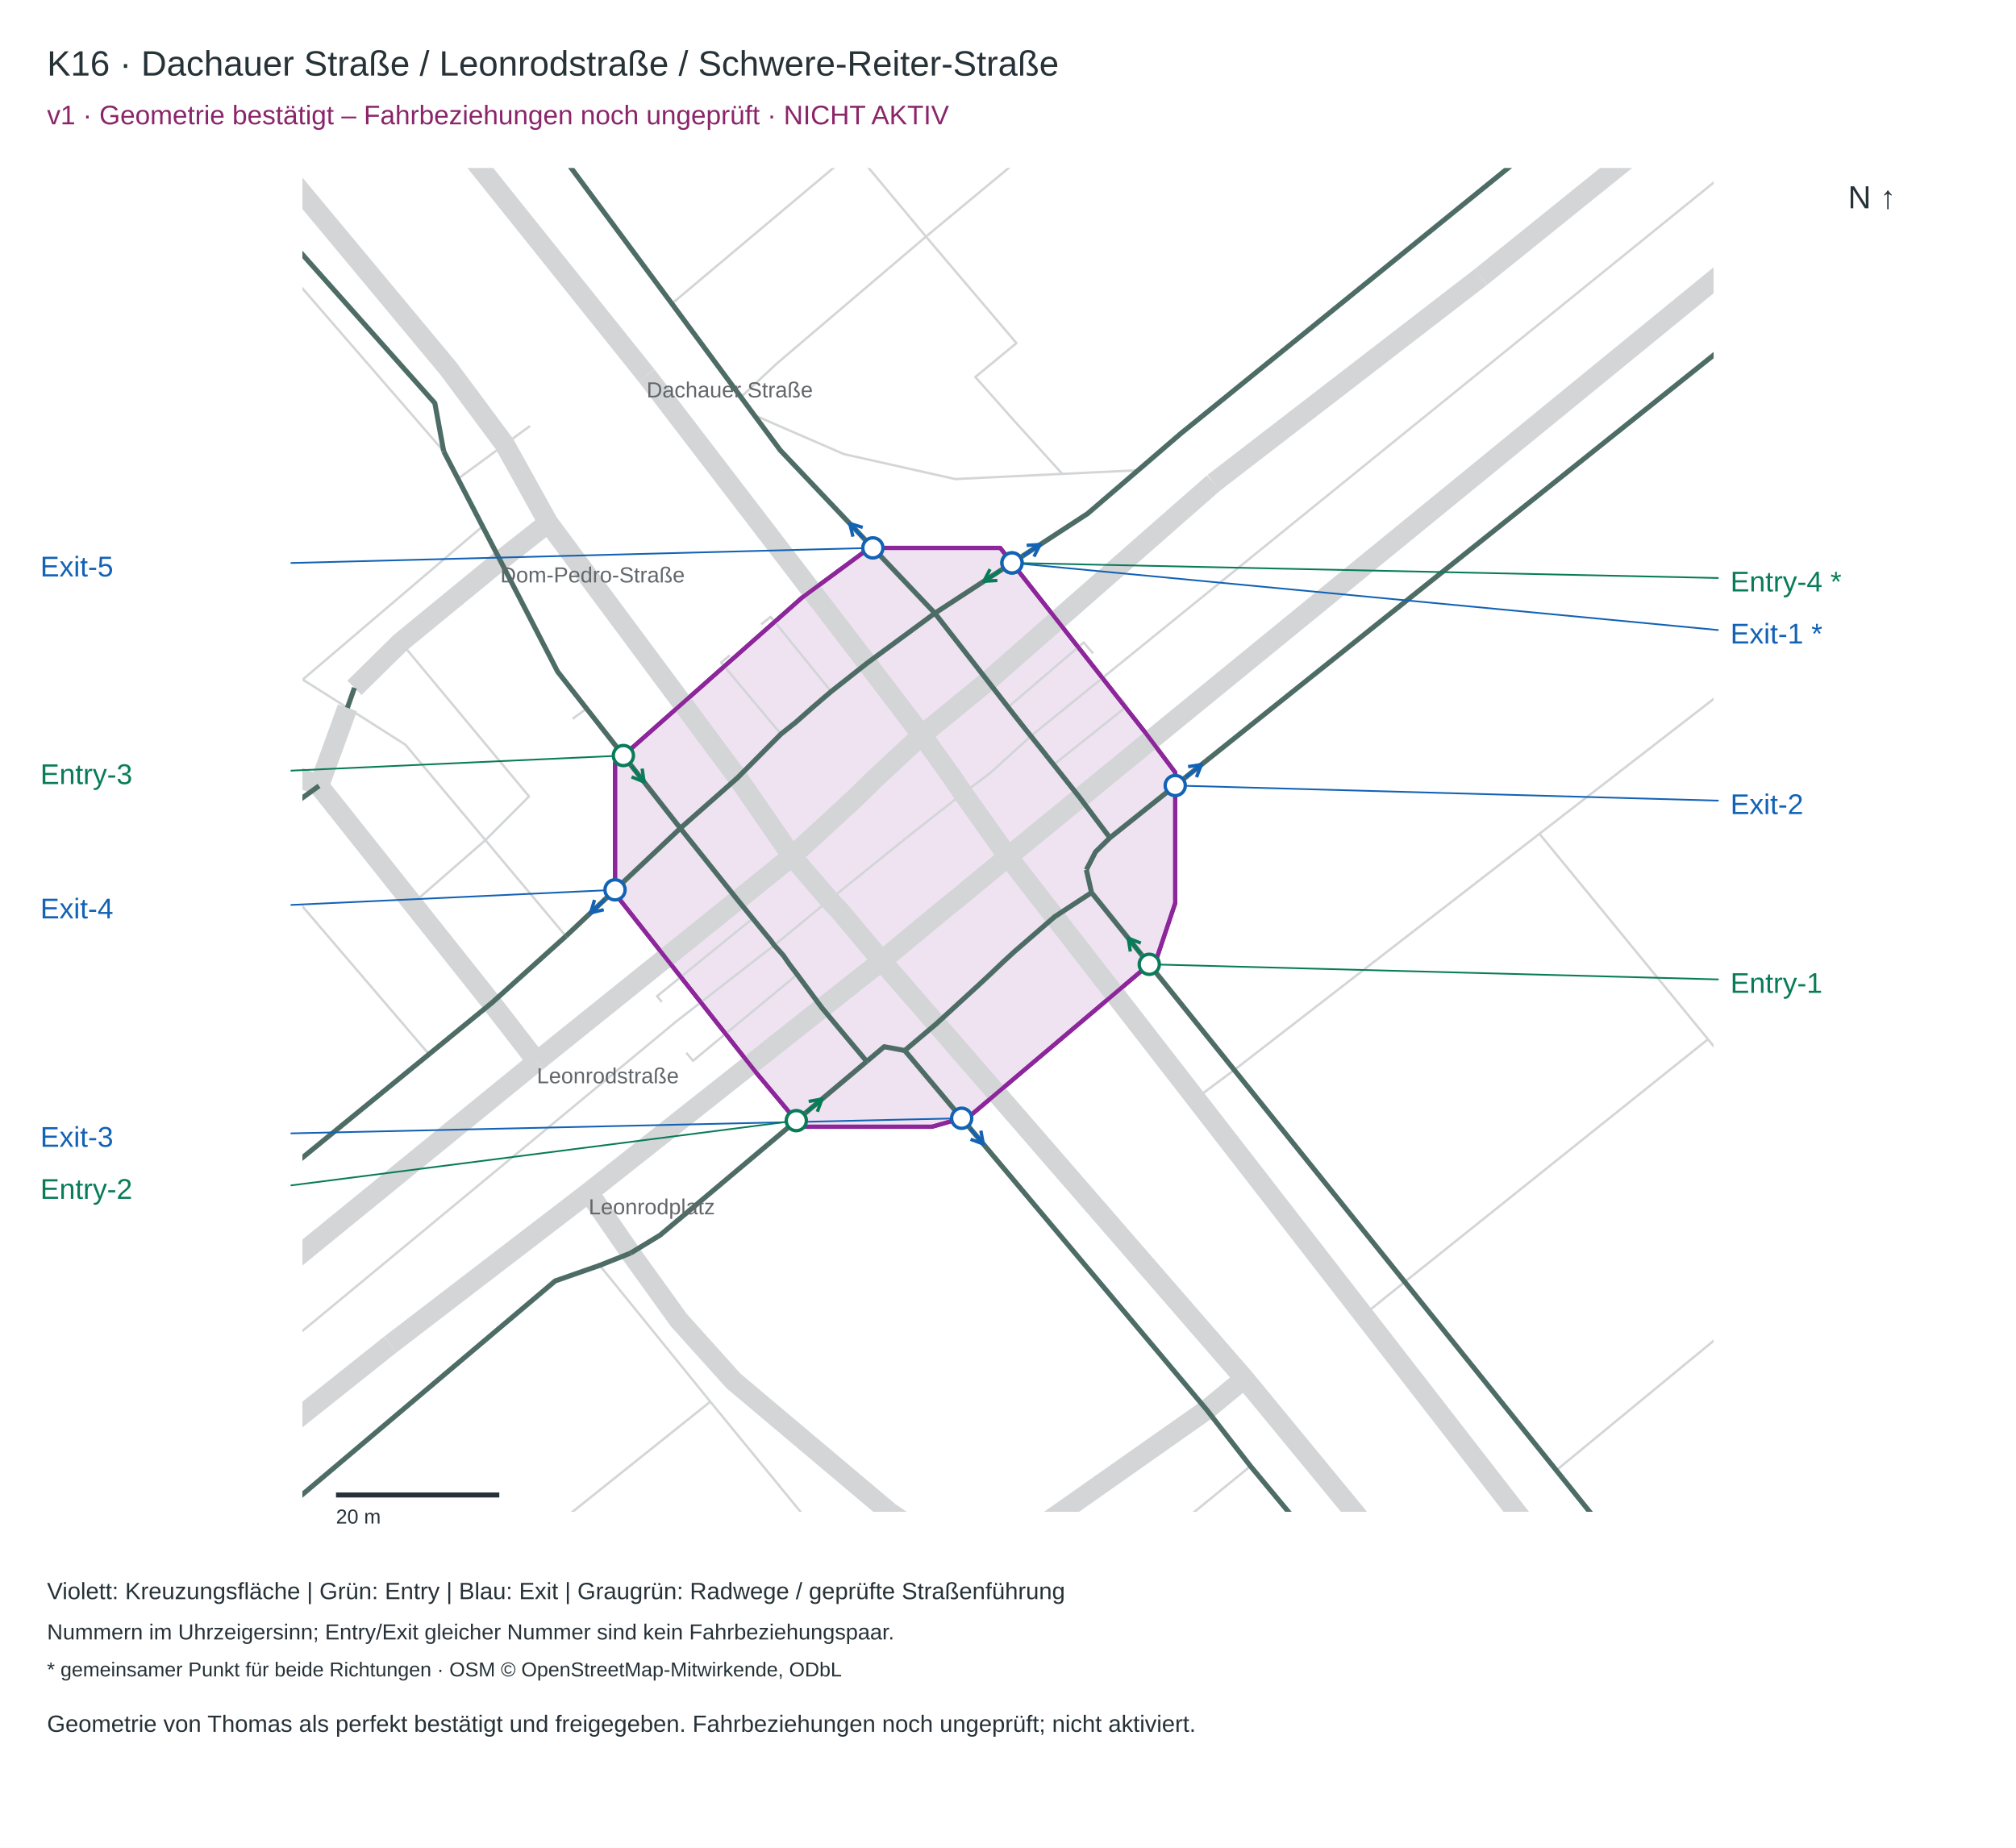
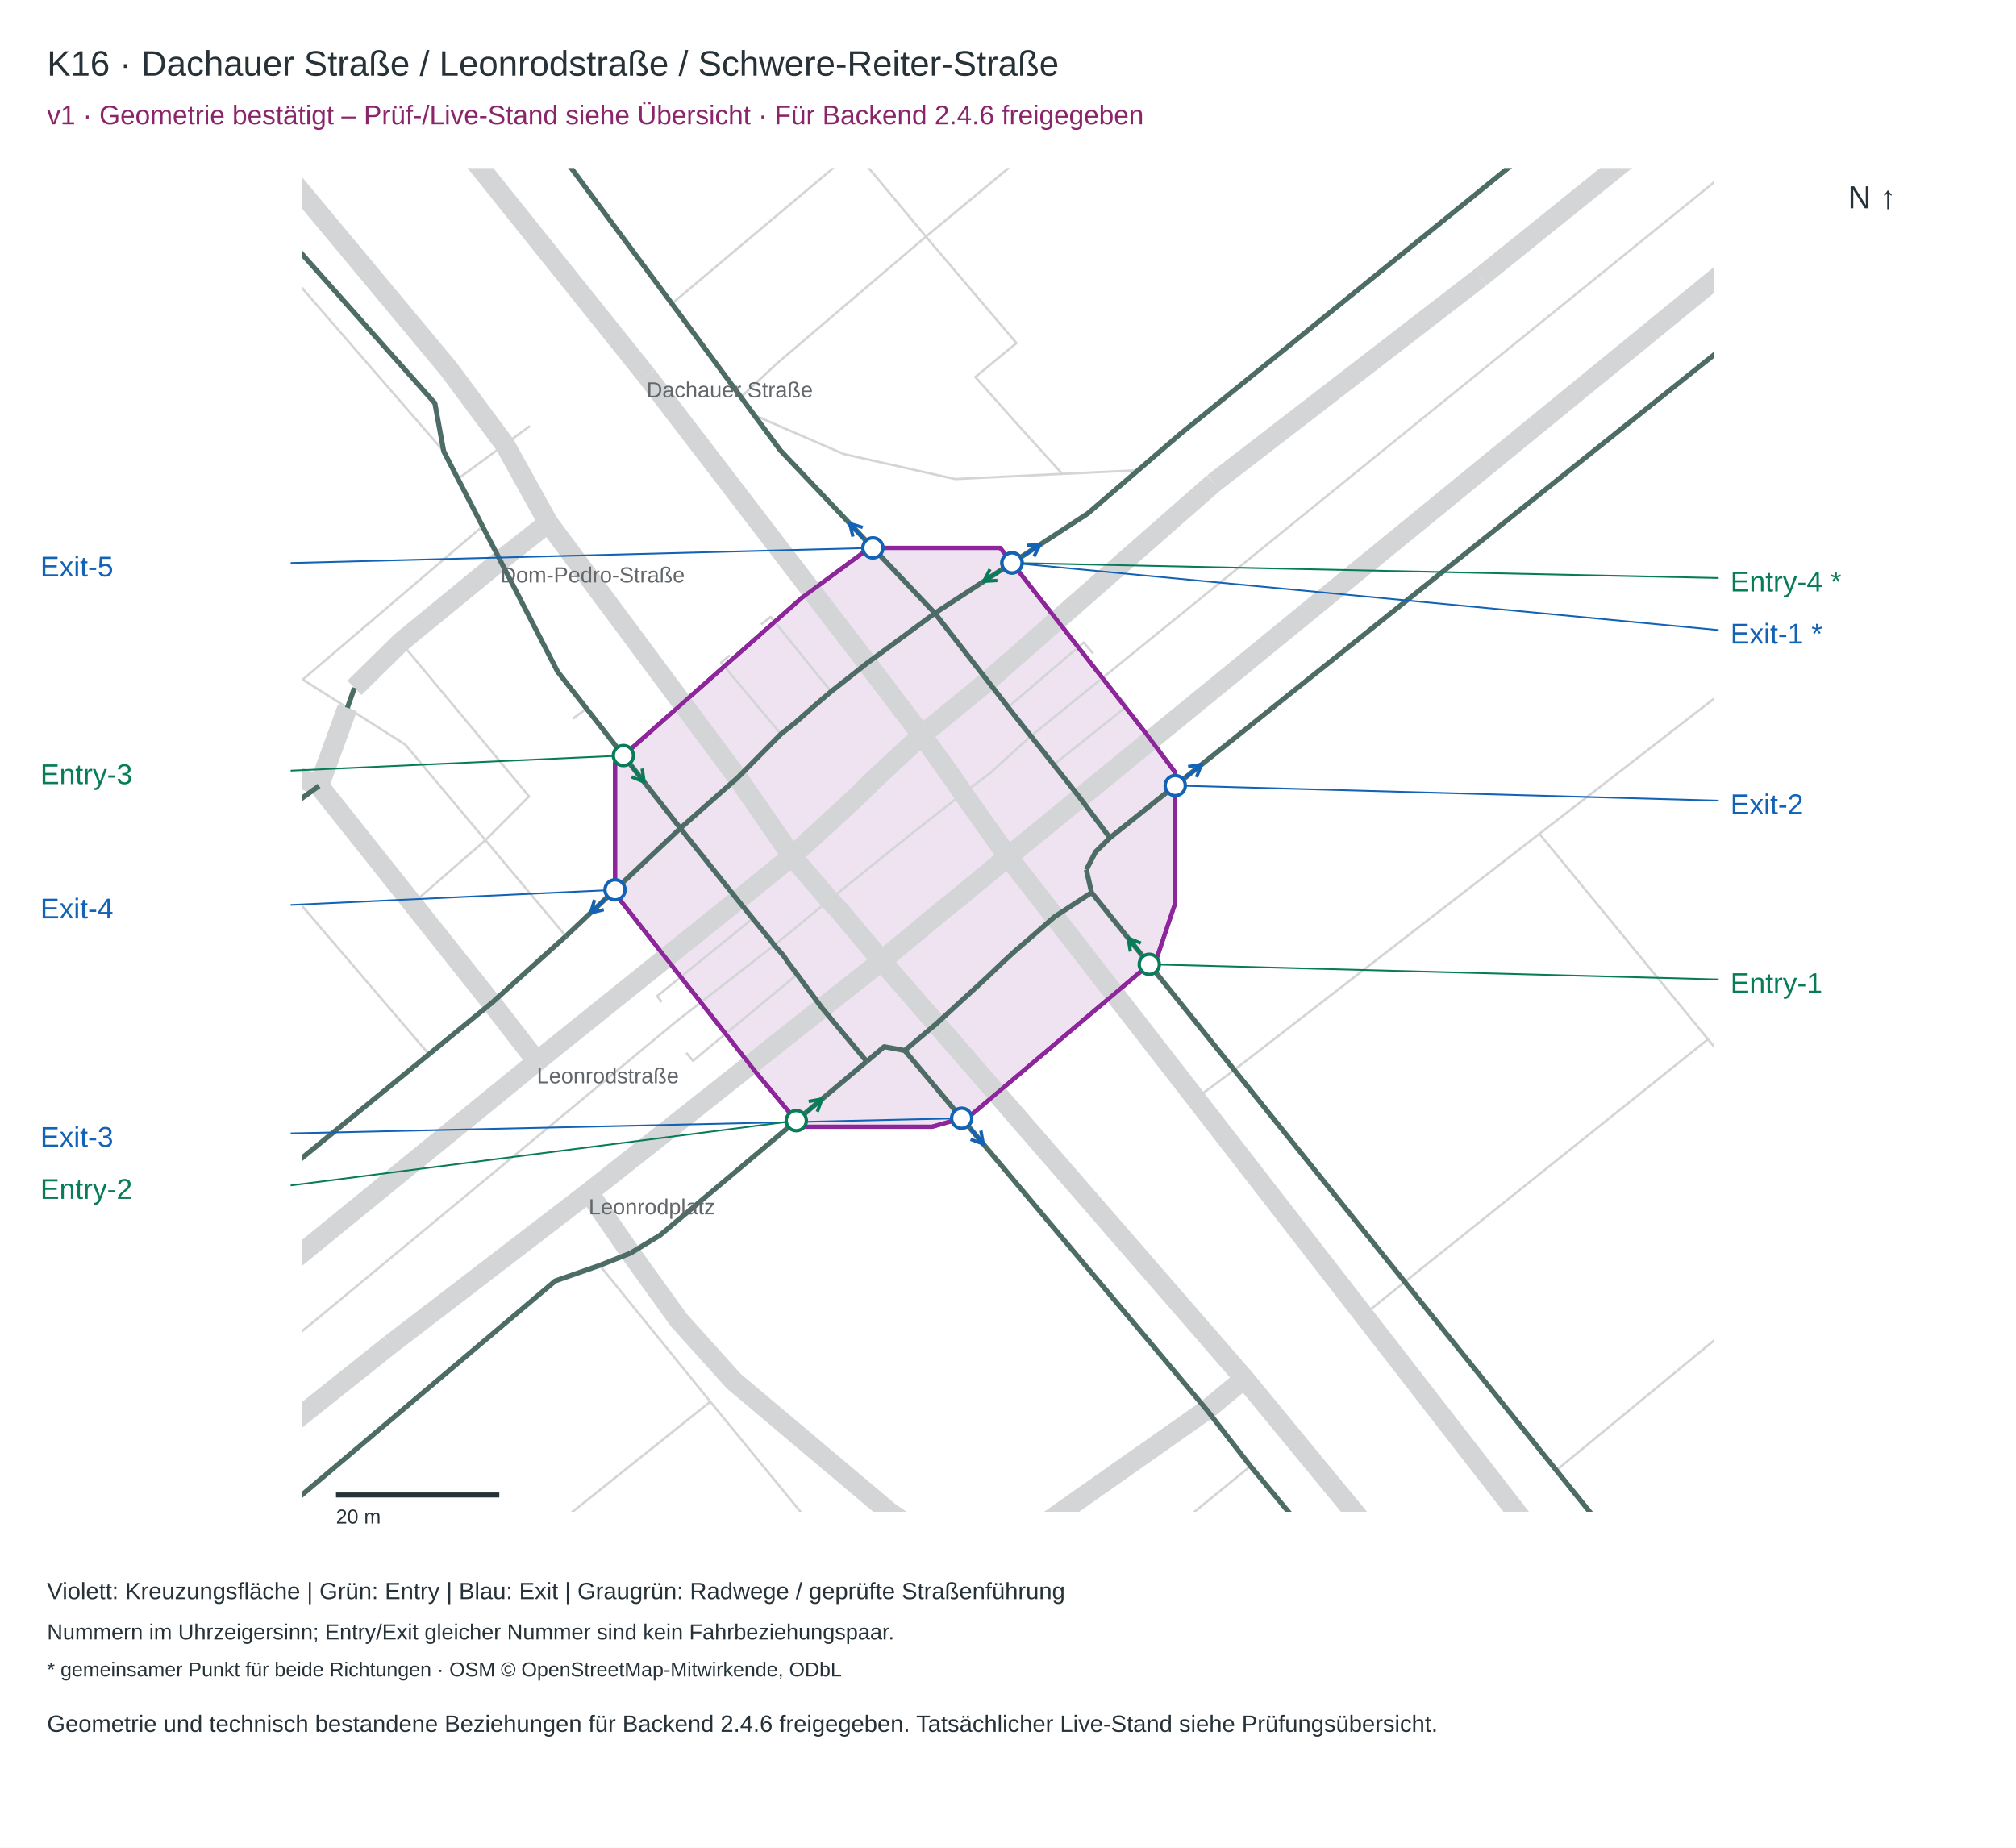
<svg xmlns="http://www.w3.org/2000/svg" width="1200" height="1100" viewBox="0 0 1200 1100">
  <rect width="1200" height="1100" fill="white" />
  <defs>
    <clipPath id="map">
      <rect x="180" y="100" width="840" height="800" />
    </clipPath>
  </defs>
  <text x="28" y="45" font-family="Arial,sans-serif" font-size="21" fill="#263238">K16 · Dachauer Straße / Leonrodstraße / Schwere-Reiter-Straße</text>
-   <text x="28" y="74" font-family="Arial,sans-serif" font-size="16" fill="#8b256a">v1 · Geometrie bestätigt – Fahrbeziehungen noch ungeprüft · NICHT AKTIV</text>
+   <text x="28" y="74" font-family="Arial,sans-serif" font-size="16" fill="#8b256a">v1 · Geometrie bestätigt – Prüf-/Live-Stand siehe Übersicht · Für Backend 2.4.6 freigegeben</text>
  <g clip-path="url(#map)">
    <polygon points="366.09,531.95 450.43,638.96 477.03,670.78 554.79,670.78 577.42,664.28 688.61,570.25 699.55,537.63 699.55,459.86 681.72,436.11 595.36,326.17 517.59,326.17 477.21,355.93 366.09,454.18 366.09,531.95" fill="#efe3f2" stroke="#8c269a" stroke-width="2.5" stroke-linejoin="round" />
    <polyline points="600.0,510.0 642.84,474.99 1068.96,126.84" fill="none" stroke="#d3d5d7" stroke-width="12" stroke-linejoin="round" />
    <polyline points="-1757.21,404.71 -1699.25,404.44 -1559.4,403.79 -971.2,401.14 -935.0,401.04 -834.67,400.49 -737.55,400.06 -645.88,399.84 -586.08,399.74 -491.77,399.57 -357.62,401.47 -345.39,401.63 -270.39,402.71 -241.81,403.09" fill="none" stroke="#d3d5d7" stroke-width="12" stroke-linejoin="round" />
    <polyline points="189.9,467.85 206.79,421.38" fill="none" stroke="#d3d5d7" stroke-width="12" stroke-linejoin="round" />
    <polyline points="350.4,709.91 375.34,746.0 404.03,785.88 436.58,822.07 529.44,900.3 541.61,908.58 576.65,920.11 613.32,913.07 718.27,839.28 740.68,820.72" fill="none" stroke="#d3d5d7" stroke-width="12" stroke-linejoin="round" />
    <polyline points="744.33,872.82 640.02,957.87 570.44,1014.63 507.61,937.96 422.8,834.46 356.97,753.3" fill="none" stroke="#d3d5d7" stroke-width="1.4" stroke-linejoin="round" />
    <polyline points="548.61,437.66 516.09,394.81 384.86,223.57" fill="none" stroke="#d3d5d7" stroke-width="12" stroke-linejoin="round" />
    <polyline points="548.61,437.66 541.64,444.16 522.59,461.96 519.52,464.82 508.94,475.21 471.41,509.78" fill="none" stroke="#d3d5d7" stroke-width="12" stroke-linejoin="round" />
    <polyline points="659.01,1302.3 559.29,1383.61 527.75,1343.41 417.02,1426.63 422.83,1433.71 555.61,1595.48" fill="none" stroke="#d3d5d7" stroke-width="1.4" stroke-linejoin="round" />
    <polyline points="912.47,912.86 811.63,782.85 711.74,654.02 644.64,567.51 627.75,545.76 600.0,510.0" fill="none" stroke="#d3d5d7" stroke-width="12" stroke-linejoin="round" />
    <polyline points="1232.59,41.41 1250.28,59.86 1339.57,152.81 1360.61,174.72 1446.14,282.66 1463.03,297.43 1497.24,322.26 1546.0,376.63 1619.56,475.48 1499.01,571.25" fill="none" stroke="#d3d5d7" stroke-width="1.4" stroke-linejoin="round" />
    <polyline points="1152.54,-53.6 1176.22,-27.2 1180.98,-21.68 1186.43,-15.35 1209.78,11.81 1232.59,41.41" fill="none" stroke="#d3d5d7" stroke-width="1.4" stroke-linejoin="round" />
    <polyline points="-2178.82,2727.93 -2128.44,2710.99 -2082.75,2690.27 -2017.06,2647.8 -1845.89,2505.18 -1476.79,2198.36 -1421.28,2152.21 -1325.1,2073.06 -1145.55,1925.3 -934.71,1751.79 -888.84,1714.02 -839.76,1673.61 -788.33,1630.6 -668.22,1531.37 -469.54,1367.22 -303.13,1229.8 -227.7,1167.47 -115.13,1077.06 232.35,800.43" fill="none" stroke="#d3d5d7" stroke-width="12" stroke-linejoin="round" />
    <polyline points="524.79,572.06 557.31,609.5 740.68,820.72 1066.69,1216.81 1267.31,1459.52 1418.78,1637.52 1602.05,1862.81 1977.46,2319.61 2228.22,2626.65" fill="none" stroke="#d3d5d7" stroke-width="12" stroke-linejoin="round" />
    <polyline points="384.86,223.57 276.85,88.69 150.53,-51.81 -289.16,-460.68 -501.34,-653.77 -714.16,-837.89 -977.48,-1079.57 -1115.2,-1211.58 -1224.3,-1315.35 -1246.39,-1336.34" fill="none" stroke="#d3d5d7" stroke-width="12" stroke-linejoin="round" />
    <polyline points="326.33,311.22 419.44,436.58 439.07,462.98 471.41,509.78" fill="none" stroke="#d3d5d7" stroke-width="12" stroke-linejoin="round" />
    <polyline points="210.98,409.48 238.55,382.32 297.81,333.73" fill="none" stroke="#d3d5d7" stroke-width="12" stroke-linejoin="round" />
    <polyline points="337.91,902.31 101.81,1096.48 -19.6,1196.36 -44.14,1216.43 -207.38,1350.07 -375.2,1487.44 -392.05,1501.23 -430.24,1532.51 -445.72,1512.16 -562.73,1608.14" fill="none" stroke="#d3d5d7" stroke-width="1.4" stroke-linejoin="round" />
    <polyline points="-115.13,1077.06 -87.6,1113.64 -45.44,1164.93 -19.6,1196.36 63.62,1299.91 171.79,1213.51" fill="none" stroke="#d3d5d7" stroke-width="1.4" stroke-linejoin="round" />
    <polyline points="175.36,749.46 145.01,717.81 65.39,620.59 31.5,576.06" fill="none" stroke="#d3d5d7" stroke-width="1.4" stroke-linejoin="round" />
    <polyline points="189.9,467.85 245.59,537.92 292.65,597.11 319.54,631.9" fill="none" stroke="#d3d5d7" stroke-width="12" stroke-linejoin="round" />
    <polyline points="572.14,1615.61 822.93,1418.08 899.3,1357.26 1047.23,1237.26 1066.69,1216.81" fill="none" stroke="#d3d5d7" stroke-width="12" stroke-linejoin="round" />
    <polyline points="711.74,654.02 734.69,636.98 916.33,496.37 1039.62,400.93 1243.35,636.39 1334.73,742.0 1386.77,760.99 1523.45,932.06 1569.21,989.36" fill="none" stroke="#d3d5d7" stroke-width="1.4" stroke-linejoin="round" />
    <polyline points="1273.48,1093.02 1343.03,1177.59" fill="none" stroke="#d3d5d7" stroke-width="1.4" stroke-linejoin="round" />
    <polyline points="1226.64,246.24 1412.79,468.39 1499.01,571.25 1725.81,841.49 1737.61,855.51 1966.82,1137.39 2062.53,1058.34" fill="none" stroke="#d3d5d7" stroke-width="1.4" stroke-linejoin="round" />
    <polyline points="1485.08,1059.37 1357.68,902.25" fill="none" stroke="#d3d5d7" stroke-width="1.4" stroke-linejoin="round" />
    <polyline points="1264.64,921.24 1427.05,1107.68" fill="none" stroke="#d3d5d7" stroke-width="1.4" stroke-linejoin="round" />
    <polyline points="577.66,1200.96 690.26,1105.47 872.63,1325.18 879.92,1333.95 899.3,1357.26" fill="none" stroke="#d3d5d7" stroke-width="1.4" stroke-linejoin="round" />
    <polyline points="471.41,509.78 488.91,530.18 493.68,535.75 499.99,542.41 502.34,545.22 519.41,565.62 524.79,572.06" fill="none" stroke="#d3d5d7" stroke-width="12" stroke-linejoin="round" />
    <polyline points="600.0,510.0 595.99,504.37 580.44,482.46 577.59,478.46 573.22,472.29 568.46,465.2 567.92,464.39 553.73,444.53 548.61,437.66" fill="none" stroke="#d3d5d7" stroke-width="12" stroke-linejoin="round" />
    <polyline points="434.42,390.11 429.26,394.43 442.75,410.61 464.84,437.01" fill="none" stroke="#d3d5d7" stroke-width="1.4" stroke-linejoin="round" />
    <polyline points="408.5,626.76 412.51,631.52 425.76,620.53 469.79,584.07 474.51,580.12" fill="none" stroke="#d3d5d7" stroke-width="1.4" stroke-linejoin="round" />
    <polyline points="650.63,389.02 645.04,382.48 632.88,392.87 600.04,421.0" fill="none" stroke="#d3d5d7" stroke-width="1.4" stroke-linejoin="round" />
    <polyline points="453.04,371.76 458.71,367.22 472.38,384.1 494.72,411.69" fill="none" stroke="#d3d5d7" stroke-width="1.4" stroke-linejoin="round" />
    <polyline points="-39.38,-121.88 119.46,42.33 266.96,219.52 300.45,264.59 326.33,311.22" fill="none" stroke="#d3d5d7" stroke-width="12" stroke-linejoin="round" />
    <polyline points="881.43,164.93 722.35,287.53" fill="none" stroke="#d3d5d7" stroke-width="12" stroke-linejoin="round" />
    <polyline points="319.54,631.9 175.36,749.46 36.74,862.49 -113.08,984.6 -283.31,1123.37 -590.91,1372.52 -836.36,1571.35 -891.69,1616.15 -937.96,1654.35 -1301.06,1955.17 -1435.9,2066.84 -1447.56,2076.47 -1465.6,2091.4 -1786.95,2355.59 -1883.56,2433.17" fill="none" stroke="#d3d5d7" stroke-width="12" stroke-linejoin="round" />
    <polyline points="1068.96,126.84 1209.78,11.81 1224.94,-0.58 1308.96,-69.51 1345.59,-98.61 1381.21,-127.34" fill="none" stroke="#d3d5d7" stroke-width="12" stroke-linejoin="round" />
    <polyline points="722.35,287.53 611.4,384.91 587.98,405.47 548.61,437.66" fill="none" stroke="#d3d5d7" stroke-width="12" stroke-linejoin="round" />
    <polyline points="524.79,572.06 531.54,566.43 552.61,548.95 560.19,542.68 570.91,534.02 575.68,530.07 595.13,514.0 600.0,510.0" fill="none" stroke="#d3d5d7" stroke-width="12" stroke-linejoin="round" />
    <polyline points="232.35,800.43 350.4,709.91 444.52,635.52 489.31,600.08 524.79,572.06" fill="none" stroke="#d3d5d7" stroke-width="12" stroke-linejoin="round" />
    <polyline points="245.59,537.92 288.94,500.15 314.92,474.13 238.55,382.32" fill="none" stroke="#d3d5d7" stroke-width="1.4" stroke-linejoin="round" />
    <polyline points="422.8,834.46 337.91,902.31 577.66,1200.96 659.01,1302.3 750.35,1236.34 827.26,1340.98 848.7,1361.43" fill="none" stroke="#d3d5d7" stroke-width="1.4" stroke-linejoin="round" />
    <polyline points="-736.43,453.46 -674.43,452.11 -646.13,452.6 -586.11,453.62 -360.11,457.57 -185.51,460.6 -178.25,461.25 22.81,479.65 41.64,481.38 97.84,491.23 145.84,499.61 255.34,627.62" fill="none" stroke="#d3d5d7" stroke-width="1.4" stroke-linejoin="round" />
    <polyline points="118.66,82.63 117.69,99.79 264.11,268.7" fill="none" stroke="#d3d5d7" stroke-width="1.4" stroke-linejoin="round" />
    <polyline points="297.81,333.73 326.33,311.22" fill="none" stroke="#d3d5d7" stroke-width="12" stroke-linejoin="round" />
    <polyline points="-241.81,403.09 -174.54,404.98 -98.57,409.75 -20.54,419.05 9.38,421.92 25.4,423.43 57.99,426.52 111.62,437.34 125.84,440.21 189.9,467.85" fill="none" stroke="#d3d5d7" stroke-width="12" stroke-linejoin="round" />
    <polyline points="666.55,415.21 670.74,420.46 658.29,430.41 627.18,455.25" fill="none" stroke="#d3d5d7" stroke-width="1.4" stroke-linejoin="round" />
    <polyline points="132.81,1137.93 101.81,1096.48 35.26,1012.03" fill="none" stroke="#d3d5d7" stroke-width="1.4" stroke-linejoin="round" />
    <polyline points="448.06,546.79 444.27,549.87 402.37,583.91 391.11,593.05 393.92,596.51" fill="none" stroke="#d3d5d7" stroke-width="1.4" stroke-linejoin="round" />
    <polyline points="340.87,427.92 349.14,421.81" fill="none" stroke="#d3d5d7" stroke-width="1.4" stroke-linejoin="round" />
    <polyline points="315.46,253.6 300.45,264.59 272.59,285.04" fill="none" stroke="#d3d5d7" stroke-width="1.4" stroke-linejoin="round" />
    <polyline points="1039.62,400.93 1052.39,380.42 1137.5,314.9" fill="none" stroke="#d3d5d7" stroke-width="1.4" stroke-linejoin="round" />
    <polyline points="192.83,1196.68 290.16,1118.88" fill="none" stroke="#d3d5d7" stroke-width="1.4" stroke-linejoin="round" />
    <polyline points="171.79,1213.51 192.83,1196.68" fill="none" stroke="#d3d5d7" stroke-width="1.4" stroke-linejoin="round" />
    <polyline points="811.63,782.85 836.18,763.15 1016.66,618.69" fill="none" stroke="#d3d5d7" stroke-width="1.4" stroke-linejoin="round" />
    <polyline points="-99.51,709.43 7.83,830.02 36.74,862.49" fill="none" stroke="#d3d5d7" stroke-width="1.4" stroke-linejoin="round" />
    <polyline points="-247.95,830.02 -141.12,951.81 -113.08,984.6" fill="none" stroke="#d3d5d7" stroke-width="1.4" stroke-linejoin="round" />
    <polyline points="-2198.34,2707.53 -2153.77,2682.43 -2128.55,2668.25 -2107.72,2655.65 -2059.69,2621.94 -1888.4,2488.36 -1777.13,2395.95 -1653.42,2292.18 -1464.95,2137.93 -1196.15,1916.59 -1034.68,1783.49 -943.73,1709.7 -913.34,1684.27 -863.94,1646.83 -809.73,1604.19 -788.9,1587.42 -755.49,1560.37 -623.18,1450.0 -431.72,1293.75 -194.31,1098.65 -0.33,938.99 186.51,787.01 334.59,664.41 402.19,608.36 460.87,562.7 469.68,555.5 473.61,552.26 493.68,535.75 531.32,505.4 542.9,496.1 573.22,472.29 589.25,460.33 613.61,438.2 654.06,405.36 844.37,251.01 1180.98,-21.68 1282.47,-103.37 1317.91,-132.43 1353.5,-161.59 1378.58,-181.82 1681.63,-426.16 1716.28,-453.1 1765.11,-487.73 1803.04,-508.88 1858.73,-530.69 1900.88,-543.67 1925.93,-550.33 1966.6,-560.06 2023.19,-570.4 2066.07,-576.19 2097.1,-577.86 2134.93,-578.84 2452.59,-577.49 2486.77,-576.84 2512.83,-574.89 2579.52,-573.97" fill="none" stroke="#d3d5d7" stroke-width="1.4" stroke-linejoin="round" />
    <polyline points="916.33,496.37 1016.66,618.69 1100.25,720.52 1108.55,725.28 1117.46,725.28 1131.76,723.49 1141.18,721.92 1243.35,636.39" fill="none" stroke="#d3d5d7" stroke-width="1.4" stroke-linejoin="round" />
    <polyline points="926.37,875.31 1108.55,725.28" fill="none" stroke="#d3d5d7" stroke-width="1.4" stroke-linejoin="round" />
    <polyline points="1259.48,564.21 1368.33,696.12 1496.96,592.02 1402.62,476.78 1387.57,458.39 1359.45,482.41 1259.48,564.21" fill="none" stroke="#d3d5d7" stroke-width="1.4" stroke-linejoin="round" />
    <polyline points="1412.79,468.39 1402.62,476.78 1304.16,558.31" fill="none" stroke="#d3d5d7" stroke-width="1.4" stroke-linejoin="round" />
    <polyline points="1264.64,921.24 1223.39,898.19 1160.95,950.24 1057.52,1038.43" fill="none" stroke="#d3d5d7" stroke-width="1.4" stroke-linejoin="round" />
    <polyline points="1170.37,848.15 1223.39,898.19" fill="none" stroke="#d3d5d7" stroke-width="1.4" stroke-linejoin="round" />
    <polyline points="1141.18,721.92 1192.57,785.44 1165.32,811.74 1170.37,848.15" fill="none" stroke="#d3d5d7" stroke-width="1.4" stroke-linejoin="round" />
    <polyline points="471.41,509.78 439.14,535.86 436.51,537.86 319.54,631.9" fill="none" stroke="#d3d5d7" stroke-width="12" stroke-linejoin="round" />
    <polyline points="-105.93,-183.93 -39.38,-121.88" fill="none" stroke="#d3d5d7" stroke-width="12" stroke-linejoin="round" />
    <polyline points="794.49,1025.88 840.4,988.44" fill="none" stroke="#d3d5d7" stroke-width="1.4" stroke-linejoin="round" />
    <polyline points="847.22,1091.83 896.01,1055.31" fill="none" stroke="#d3d5d7" stroke-width="1.4" stroke-linejoin="round" />
    <polyline points="918.68,1175.75 965.31,1138.69" fill="none" stroke="#d3d5d7" stroke-width="1.4" stroke-linejoin="round" />
    <polyline points="632.3,282.11 604.08,250.95 580.55,224.44 605.02,204.26 551.17,140.85 508.4,89.61" fill="none" stroke="#d3d5d7" stroke-width="1.4" stroke-linejoin="round" />
    <polyline points="441.02,236.4 462.42,216.38 551.17,140.85 651.5,57.64" fill="none" stroke="#d3d5d7" stroke-width="1.4" stroke-linejoin="round" />
    <polyline points="677.45,279.95 632.3,282.11 568.6,285.2 502.27,270.32 448.96,247.16" fill="none" stroke="#d3d5d7" stroke-width="1.4" stroke-linejoin="round" />
    <polyline points="1208.99,1291.42 912.47,912.86" fill="none" stroke="#d3d5d7" stroke-width="12" stroke-linejoin="round" />
    <polyline points="1028.0,1214.11 879.92,1333.95 848.7,1361.43 656.95,1515.73 555.61,1595.48 342.21,1768.4 323.11,1783.87 248.12,1842.68 120.39,1949.0 79.97,1982.16 -115.93,2143.07 -134.22,2158.27 -390.61,2371.82 -453.34,2422.08 -629.82,2563.62 -702.9,2622.21 -772.16,2686.27 -793.81,2714.94 -800.92,2735.02 -819.33,2786.58 -824.96,2824.83 -822.22,2876.5 -796.34,2952.89 -743.21,3017.87 -575.9,3214.32 -572.0,3241.43 -585.46,3260.96 -1080.19,3659.38 -1240.65,3788.58 -1262.05,3763.37 -1580.15,3388.32 -1677.31,3273.78 -1765.4,3169.9 -1811.6,3113.09 -1857.0,3061.91 -1864.29,3038.65 -1929.36,2958.41 -2042.07,2819.47 -2059.43,2781.44 -2108.19,2733.29" fill="none" stroke="#d3d5d7" stroke-width="1.4" stroke-linejoin="round" />
    <polyline points="640.02,957.87 613.32,913.07" fill="none" stroke="#d3d5d7" stroke-width="1.4" stroke-linejoin="round" />
    <polyline points="507.61,937.96 529.44,900.3" fill="none" stroke="#d3d5d7" stroke-width="1.4" stroke-linejoin="round" />
    <polyline points="1326.93,-194.59 1290.63,-165.11 1252.66,-134.54 1152.54,-53.6 881.43,164.93" fill="none" stroke="#d3d5d7" stroke-width="12" stroke-linejoin="round" />
    <polyline points="1137.5,314.9 1226.64,246.24 1339.57,152.81" fill="none" stroke="#d3d5d7" stroke-width="1.4" stroke-linejoin="round" />
    <polyline points="151.0,1453.3 321.42,1318.42 422.83,1433.71" fill="none" stroke="#d3d5d7" stroke-width="1.4" stroke-linejoin="round" />
    <polyline points="1061.34,1254.79 836.83,1436.74 689.94,1551.06 602.27,1619.34 585.78,1632.87 515.87,1690.27 442.79,1750.27 357.18,1820.61 348.38,1855.24 358.81,1873.96 396.05,1914.26 641.97,2213.19 659.69,2221.57 865.19,2052.77 922.14,2006.02 941.31,1990.28 1132.12,1833.43" fill="none" stroke="#d3d5d7" stroke-width="1.4" stroke-linejoin="round" />
    <polyline points="336.83,557.34 288.94,500.15 241.33,443.34 206.79,421.38 180.2,404.55 141.07,392.0 8.41,376.2 2.67,375.5 -165.77,360.02 -172.19,359.59 -269.89,353.26 -337.59,348.82 -344.56,348.93 -378.38,349.47 -468.13,349.26 -490.15,348.28 -513.17,348.34 -645.59,348.72 -944.49,349.53" fill="none" stroke="#d3d5d7" stroke-width="1.4" stroke-linejoin="round" />
    <polyline points="-33.57,-72.1 -66.27,-76.16 -140.11,-145.14 -378.09,-356.85" fill="none" stroke="#d3d5d7" stroke-width="1.4" stroke-linejoin="round" />
    <polyline points="180.2,404.55 287.24,313.33" fill="none" stroke="#d3d5d7" stroke-width="1.4" stroke-linejoin="round" />
    <polyline points="97.84,491.23 101.52,476.08 111.62,437.34" fill="none" stroke="#d3d5d7" stroke-width="1.4" stroke-linejoin="round" />
    <polyline points="25.4,423.43 22.81,479.65 22.44,487.38" fill="none" stroke="#d3d5d7" stroke-width="1.4" stroke-linejoin="round" />
    <polyline points="8.98,359.38 8.41,376.2 9.38,421.92" fill="none" stroke="#d3d5d7" stroke-width="1.4" stroke-linejoin="round" />
    <polyline points="-171.79,345.25 -172.19,359.59 -174.54,404.98 -178.25,461.25 -178.72,471.48" fill="none" stroke="#d3d5d7" stroke-width="1.4" stroke-linejoin="round" />
    <polyline points="-269.74,338.76 -269.89,353.26 -270.39,402.71" fill="none" stroke="#d3d5d7" stroke-width="1.4" stroke-linejoin="round" />
    <polyline points="707.01,-602.1 660.6,-38.34 635.37,-17.13" fill="none" stroke="#d3d5d7" stroke-width="1.4" stroke-linejoin="round" />
    <polyline points="643.74,-84.65 643.99,-93.42" fill="none" stroke="#d3d5d7" stroke-width="1.4" stroke-linejoin="round" />
    <polyline points="671.35,-378.28 672.25,-387.69" fill="none" stroke="#d3d5d7" stroke-width="1.4" stroke-linejoin="round" />
    <polyline points="671.35,-378.28 666.19,-324.66 649.62,-152.18 643.99,-93.42" fill="none" stroke="#d3d5d7" stroke-width="1.4" stroke-linejoin="round" />
    <polyline points="635.37,-17.13 602.09,10.84 508.4,89.61 399.91,180.78" fill="none" stroke="#d3d5d7" stroke-width="1.4" stroke-linejoin="round" />
    <polyline points="660.6,-38.34 651.5,57.64" fill="none" stroke="#d3d5d7" stroke-width="1.4" stroke-linejoin="round" />
    <polyline points="643.74,-84.65 642.41,-73.83 635.37,-17.13" fill="none" stroke="#d3d5d7" stroke-width="1.4" stroke-linejoin="round" />
    <polyline points="634.11,-85.79 639.74,-135.35" fill="none" stroke="#d3d5d7" stroke-width="1.4" stroke-linejoin="round" />
    <polyline points="639.74,-135.35 649.62,-152.18" fill="none" stroke="#d3d5d7" stroke-width="1.4" stroke-linejoin="round" />
    <polyline points="634.11,-85.79 642.41,-73.83" fill="none" stroke="#d3d5d7" stroke-width="1.4" stroke-linejoin="round" />
    <polyline points="1168.46,1176.4 1273.48,1093.02 1160.95,950.24" fill="none" stroke="#d3d5d7" stroke-width="1.4" stroke-linejoin="round" />
    <polyline points="674.24,-408.57 665.18,-395.97 659.59,-334.13 666.19,-324.66" fill="none" stroke="#d3d5d7" stroke-width="1.4" stroke-linejoin="round" />
    <polyline points="1170.37,848.15 1058.57,943.97" fill="none" stroke="#d3d5d7" stroke-width="1.4" stroke-linejoin="round" />
    <polyline points="-2108.19,2733.29 -2060.3,2724.95 -2033.09,2711.21 -1934.85,2632.81 -1822.14,2535.27 -1605.13,2354.88 -1449.54,2226.6 -1307.27,2109.31 -1300.2,2103.68 -1287.35,2093.4 -1121.08,1960.63 -985.2,1854.05 -904.25,1787.5 -894.47,1779.71 -861.55,1747.19 -781.79,1682.7 -760.25,1665.28 -639.35,1568.22 -613.14,1547.17 -439.98,1404.93 -272.23,1267.13 -187.35,1197.39 -87.6,1113.64 35.26,1012.03 330.48,762.56 356.97,753.3 375.34,746.0" fill="none" stroke="#4e6c66" stroke-width="3" stroke-linejoin="round" />
    <polyline points="660.67,498.75 651.83,487.01 642.84,474.99 629.63,458.33 627.18,455.25 624.07,451.35 621.4,447.94 619.02,444.97 618.01,443.72 613.61,438.2 609.71,433.33 608.63,431.93 606.46,429.17 602.71,424.41 600.04,421.0 598.2,418.62 595.09,414.62 587.98,405.47 567.77,379.56 556.47,365.06" fill="none" stroke="#4e6c66" stroke-width="3" stroke-linejoin="round" />
    <polyline points="538.54,625.4 546.77,618.42 557.31,609.5 582.89,586.07 589.28,580.12 591.37,578.12 596.1,573.63 598.34,571.52 603.65,566.65 627.75,545.76 641.86,536.51 649.73,531.37" fill="none" stroke="#4e6c66" stroke-width="3" stroke-linejoin="round" />
    <polyline points="646.63,517.79 652.11,507.13 660.67,498.75 1232.59,41.41 1330.83,-35.74 1370.89,-67.07 1407.05,-95.37 1432.97,-115.6 1522.69,-185.18 1535.46,-195.08 1820.62,-423.99 1915.86,-468.74 2036.76,-494.6 2534.45,-474.9" fill="none" stroke="#4e6c66" stroke-width="3" stroke-linejoin="round" />
    <polyline points="206.79,421.38 210.98,409.48" fill="none" stroke="#4e6c66" stroke-width="3" stroke-linejoin="round" />
    <polyline points="538.54,625.4 718.27,839.28 744.33,872.82 840.4,988.44 896.01,1055.31 965.31,1138.69 1028.0,1214.11 1047.23,1237.26 1061.34,1254.79 1241.87,1479.05 1388.25,1660.9 1411.42,1689.35 1483.28,1777.49 1572.2,1886.62 2295.02,2771.1 2299.43,2779.33 2326.21,2813.52 2363.67,2857.4 2410.12,2913.78 2505.11,3029.12 2529.97,3055.96 2566.68,3095.56 2651.56,3187.16 2695.74,3234.88 2760.77,3305.11 2777.66,3322.85 2804.15,3350.77 2827.07,3372.03 2853.78,3396.76 3054.48,3641.74 3148.17,3759.53 3166.79,3783.93 3180.03,3800.37 3463.96,4152.81 3481.53,4175.53 3491.89,4188.35 3653.9,4384.48 3663.75,4397.08 3668.27,4402.87 3742.07,4496.85 3931.33,4735.45 4054.61,4893.86 4101.93,4950.57 4216.19,5100.32 4234.99,5129.38 4256.79,5171.69 4276.53,5212.54 4287.32,5243.92 4312.26,5310.03 4353.01,5445.34 4361.78,5487.65 4370.77,5527.8 4373.69,5541.6 4432.99,5744.43 4492.25,6077.28 4528.37,6270.59" fill="none" stroke="#4e6c66" stroke-width="3" stroke-linejoin="round" />
    <polyline points="118.66,82.63 132.09,97.68 258.84,240.02 264.11,268.7" fill="none" stroke="#4e6c66" stroke-width="3" stroke-linejoin="round" />
    <polyline points="404.97,493.07 420.13,512.06 439.14,535.86 448.06,546.79 455.89,556.37 458.53,559.56 460.87,562.7 466.28,568.81 470.07,574.28 474.51,580.12 489.31,600.08 505.66,619.67 515.91,631.9" fill="none" stroke="#4e6c66" stroke-width="3" stroke-linejoin="round" />
    <polyline points="-33.57,-72.1 82.86,42.44 118.66,82.63" fill="none" stroke="#4e6c66" stroke-width="3" stroke-linejoin="round" />
    <polyline points="-1320.77,-1232.68 -1290.53,-1223.43 -1075.86,-1031.42 -793.31,-767.55 -731.02,-710.15 -604.09,-593.18 -380.65,-392.72 -125.49,-161.48 -114.92,-152.12 -33.57,-72.1" fill="none" stroke="#4e6c66" stroke-width="3" stroke-linejoin="round" />
    <polyline points="515.91,631.9 526.3,623.13 538.54,625.4" fill="none" stroke="#4e6c66" stroke-width="3" stroke-linejoin="round" />
    <polyline points="336.83,557.34 292.65,597.11 255.34,627.62 145.01,717.81 7.83,830.02 -141.12,951.81 -286.6,1070.79 -311.46,1091.13 -332.0,1107.95 -860.8,1541.16 -891.73,1566.54 -915.44,1585.96 -932.47,1599.97 -962.39,1624.65 -1082.1,1722.9 -1143.89,1773.59 -1234.8,1848.2 -1285.11,1889.48 -1326.11,1923.14 -1350.65,1943.26 -1450.55,2025.28 -1472.39,2043.19 -1793.37,2306.73" fill="none" stroke="#4e6c66" stroke-width="3" stroke-linejoin="round" />
    <polyline points="1300.59,-226.84 1263.99,-197.14 702.97,257.98 693.4,266.21 677.45,279.95 647.39,305.76 556.47,365.06" fill="none" stroke="#4e6c66" stroke-width="3" stroke-linejoin="round" />
    <polyline points="556.47,365.06 541.35,376.2 516.09,394.81 499.85,407.64 494.72,411.69 488.99,416.56 486.5,418.73 485.02,419.97 474.66,429.11 473.54,430.09 469.46,433.33 464.84,437.01 458.27,443.61 439.07,462.98 414.35,484.79 404.97,493.07" fill="none" stroke="#4e6c66" stroke-width="3" stroke-linejoin="round" />
    <polyline points="375.34,746.0 392.88,735.34 515.91,631.9" fill="none" stroke="#4e6c66" stroke-width="3" stroke-linejoin="round" />
    <polyline points="145.84,499.61 189.9,467.85" fill="none" stroke="#4e6c66" stroke-width="3" stroke-linejoin="round" />
    <polyline points="556.47,365.06 519.95,326.59 464.48,268.1 448.96,247.16 441.02,236.4 399.91,180.78 334.59,92.75 189.29,-75.19 -211.46,-449.42 -258.05,-489.68" fill="none" stroke="#4e6c66" stroke-width="3" stroke-linejoin="round" />
    <polyline points="2865.83,3210.59 2812.96,3149.94 2759.51,3102.6 2748.43,3092.48 2689.64,3027.07 2610.06,2937.09 2508.97,2822.83 2496.73,2808.0 2440.11,2739.24 2418.24,2709.86 2404.67,2691.95 2396.51,2683.29 2378.14,2663.11 2229.88,2481.05 2074.98,2290.83 1716.67,1850.8 1491.51,1574.22 1239.02,1264.1 1168.46,1176.4 1057.52,1038.43 926.37,875.31 836.18,763.15 734.69,636.98 649.73,531.37 646.63,517.79" fill="none" stroke="#4e6c66" stroke-width="3" stroke-linejoin="round" />
    <polyline points="404.97,493.07 336.83,557.34" fill="none" stroke="#4e6c66" stroke-width="3" stroke-linejoin="round" />
    <polyline points="264.11,268.7 272.59,285.04 287.24,313.33 297.81,333.73 331.92,399.84 349.14,421.81 404.97,493.07" fill="none" stroke="#4e6c66" stroke-width="3" stroke-linejoin="round" />
    <polyline points="366.09,531.95 450.43,638.96 477.03,670.78 554.79,670.78 577.42,664.28 688.61,570.25 699.55,537.63 699.55,459.86 681.72,436.11 595.36,326.17 517.59,326.17 477.21,355.93 366.09,454.18 366.09,531.95" fill="none" stroke="#8c269a" stroke-width="2.5" stroke-linejoin="round" />
  </g>
  <text x="350.4" y="722.91" font-family="Arial,sans-serif" font-size="13" fill="#62676b">Leonrodplatz</text>
  <text x="384.86" y="236.57" font-family="Arial,sans-serif" font-size="13" fill="#62676b">Dachauer Straße</text>
  <text x="297.81" y="346.73" font-family="Arial,sans-serif" font-size="13" fill="#62676b">Dom-Pedro-Straße</text>
  <text x="319.54" y="644.9" font-family="Arial,sans-serif" font-size="13" fill="#62676b">Leonrodstraße</text>
  <polyline points="602.38,335.11 1023,344.11" fill="none" stroke="#087c58" stroke-width="1" stroke-linejoin="round" />
  <circle cx="602.38" cy="335.11" r="6" fill="#ffffff" stroke="#087c58" stroke-width="2" />
  <text x="1030" y="352.11" font-family="Arial,sans-serif" font-size="17" fill="#087c58">Entry-4 *</text>
  <polyline points="595.679,339.481 585.628,346.036" fill="none" stroke="#087c58" stroke-width="2" stroke-linejoin="round" />
  <polyline points="589.306,338.862 585.628,346.036 593.677,345.562" fill="none" stroke="#087c58" stroke-width="2" stroke-linejoin="round" />
  <polyline points="602.38,335.11 1023,375.11" fill="none" stroke="#1262b5" stroke-width="1" stroke-linejoin="round" />
  <circle cx="602.38" cy="335.11" r="6" fill="#ffffff" stroke="#1262b5" stroke-width="2" />
  <text x="1030" y="383.11" font-family="Arial,sans-serif" font-size="17" fill="#1262b5">Exit-1 *</text>
  <polyline points="609.081,330.739 619.132,324.184" fill="none" stroke="#1262b5" stroke-width="2" stroke-linejoin="round" />
  <polyline points="615.454,331.358 619.132,324.184 611.083,324.658" fill="none" stroke="#1262b5" stroke-width="2" stroke-linejoin="round" />
  <polyline points="699.55,467.65 1023,476.65" fill="none" stroke="#1262b5" stroke-width="1" stroke-linejoin="round" />
  <circle cx="699.55" cy="467.65" r="6" fill="#ffffff" stroke="#1262b5" stroke-width="2" />
  <text x="1030" y="484.65" font-family="Arial,sans-serif" font-size="17" fill="#1262b5">Exit-2</text>
  <polyline points="705.798,462.654 715.17,455.159" fill="none" stroke="#1262b5" stroke-width="2" stroke-linejoin="round" />
  <polyline points="712.201,462.655 715.17,455.159 707.205,456.407" fill="none" stroke="#1262b5" stroke-width="2" stroke-linejoin="round" />
  <polyline points="684.09,574.08 1023,583.08" fill="none" stroke="#087c58" stroke-width="1" stroke-linejoin="round" />
  <circle cx="684.09" cy="574.08" r="6" fill="#ffffff" stroke="#087c58" stroke-width="2" />
  <text x="1030" y="591.08" font-family="Arial,sans-serif" font-size="17" fill="#087c58">Entry-1</text>
  <polyline points="679.076,567.847 671.554,558.496" fill="none" stroke="#087c58" stroke-width="2" stroke-linejoin="round" />
  <polyline points="679.058,561.443 671.554,558.496 672.825,566.458" fill="none" stroke="#087c58" stroke-width="2" stroke-linejoin="round" />
  <polyline points="519.56,326.17 173,335.17" fill="none" stroke="#1262b5" stroke-width="1" stroke-linejoin="round" />
  <circle cx="519.56" cy="326.17" r="6" fill="#ffffff" stroke="#1262b5" stroke-width="2" />
  <text x="24" y="343.17" font-family="Arial,sans-serif" font-size="17" fill="#1262b5">Exit-5</text>
  <polyline points="514.055,320.366 505.797,311.659" fill="none" stroke="#1262b5" stroke-width="2" stroke-linejoin="round" />
  <polyline points="513.516,313.985 505.797,311.659 507.712,319.49" fill="none" stroke="#1262b5" stroke-width="2" stroke-linejoin="round" />
  <polyline points="371.06,449.79 173,458.79" fill="none" stroke="#087c58" stroke-width="1" stroke-linejoin="round" />
  <circle cx="371.06" cy="449.79" r="6" fill="#ffffff" stroke="#087c58" stroke-width="2" />
  <text x="24" y="466.79" font-family="Arial,sans-serif" font-size="17" fill="#087c58">Entry-3</text>
  <polyline points="375.994,456.087 383.395,465.533" fill="none" stroke="#087c58" stroke-width="2" stroke-linejoin="round" />
  <polyline points="375.929,462.49 383.395,465.533 382.227,457.556" fill="none" stroke="#087c58" stroke-width="2" stroke-linejoin="round" />
  <polyline points="366.09,529.74 173,538.74" fill="none" stroke="#1262b5" stroke-width="1" stroke-linejoin="round" />
  <circle cx="366.09" cy="529.74" r="6" fill="#ffffff" stroke="#1262b5" stroke-width="2" />
  <text x="24" y="546.74" font-family="Arial,sans-serif" font-size="17" fill="#1262b5">Exit-4</text>
  <polyline points="360.271,535.229 351.541,543.464" fill="none" stroke="#1262b5" stroke-width="2" stroke-linejoin="round" />
  <polyline points="353.889,535.751 351.541,543.464 359.378,541.57" fill="none" stroke="#1262b5" stroke-width="2" stroke-linejoin="round" />
  <polyline points="572.42,665.72 173,674.72" fill="none" stroke="#1262b5" stroke-width="1" stroke-linejoin="round" />
  <circle cx="572.42" cy="665.72" r="6" fill="#ffffff" stroke="#1262b5" stroke-width="2" />
  <text x="24" y="682.72" font-family="Arial,sans-serif" font-size="17" fill="#1262b5">Exit-3</text>
  <polyline points="577.567,671.845 585.287,681.031" fill="none" stroke="#1262b5" stroke-width="2" stroke-linejoin="round" />
  <polyline points="577.721,678.246 585.287,681.031 583.846,673.099" fill="none" stroke="#1262b5" stroke-width="2" stroke-linejoin="round" />
  <polyline points="473.99,667.14 173,705.72" fill="none" stroke="#087c58" stroke-width="1" stroke-linejoin="round" />
  <circle cx="473.99" cy="667.14" r="6" fill="#ffffff" stroke="#087c58" stroke-width="2" />
  <text x="24" y="713.72" font-family="Arial,sans-serif" font-size="17" fill="#087c58">Entry-2</text>
  <polyline points="480.113,661.992 489.298,654.269" fill="none" stroke="#087c58" stroke-width="2" stroke-linejoin="round" />
  <polyline points="486.514,661.835 489.298,654.269 481.366,655.712" fill="none" stroke="#087c58" stroke-width="2" stroke-linejoin="round" />
  <text x="1100" y="124" font-family="Arial,sans-serif" font-size="19" fill="#263238">N ↑</text>
  <polyline points="200,890 297.204,890" fill="none" stroke="#263238" stroke-width="3" stroke-linejoin="round" />
  <text x="200" y="907" font-family="Arial,sans-serif" font-size="12" fill="#263238">20 m</text>
  <text x="28" y="952" font-family="Arial,sans-serif" font-size="14" fill="#263238">Violett: Kreuzungsfläche  |  Grün: Entry  |  Blau: Exit  |  Graugrün: Radwege / geprüfte Straßenführung</text>
  <text x="28" y="976" font-family="Arial,sans-serif" font-size="13" fill="#263238">Nummern im Uhrzeigersinn; Entry/Exit gleicher Nummer sind kein Fahrbeziehungspaar.</text>
  <text x="28" y="998" font-family="Arial,sans-serif" font-size="12" fill="#263238">* gemeinsamer Punkt für beide Richtungen · OSM © OpenStreetMap-Mitwirkende, ODbL</text>
-   <text x="28" y="1031" font-family="Arial,sans-serif" font-size="14" fill="#263238">Geometrie von Thomas als perfekt bestätigt und freigegeben. Fahrbeziehungen noch ungeprüft; nicht aktiviert.</text>
+   <text x="28" y="1031" font-family="Arial,sans-serif" font-size="14" fill="#263238">Geometrie und technisch bestandene Beziehungen für Backend 2.4.6 freigegeben. Tatsächlicher Live-Stand siehe Prüfungsübersicht.</text>
</svg>
